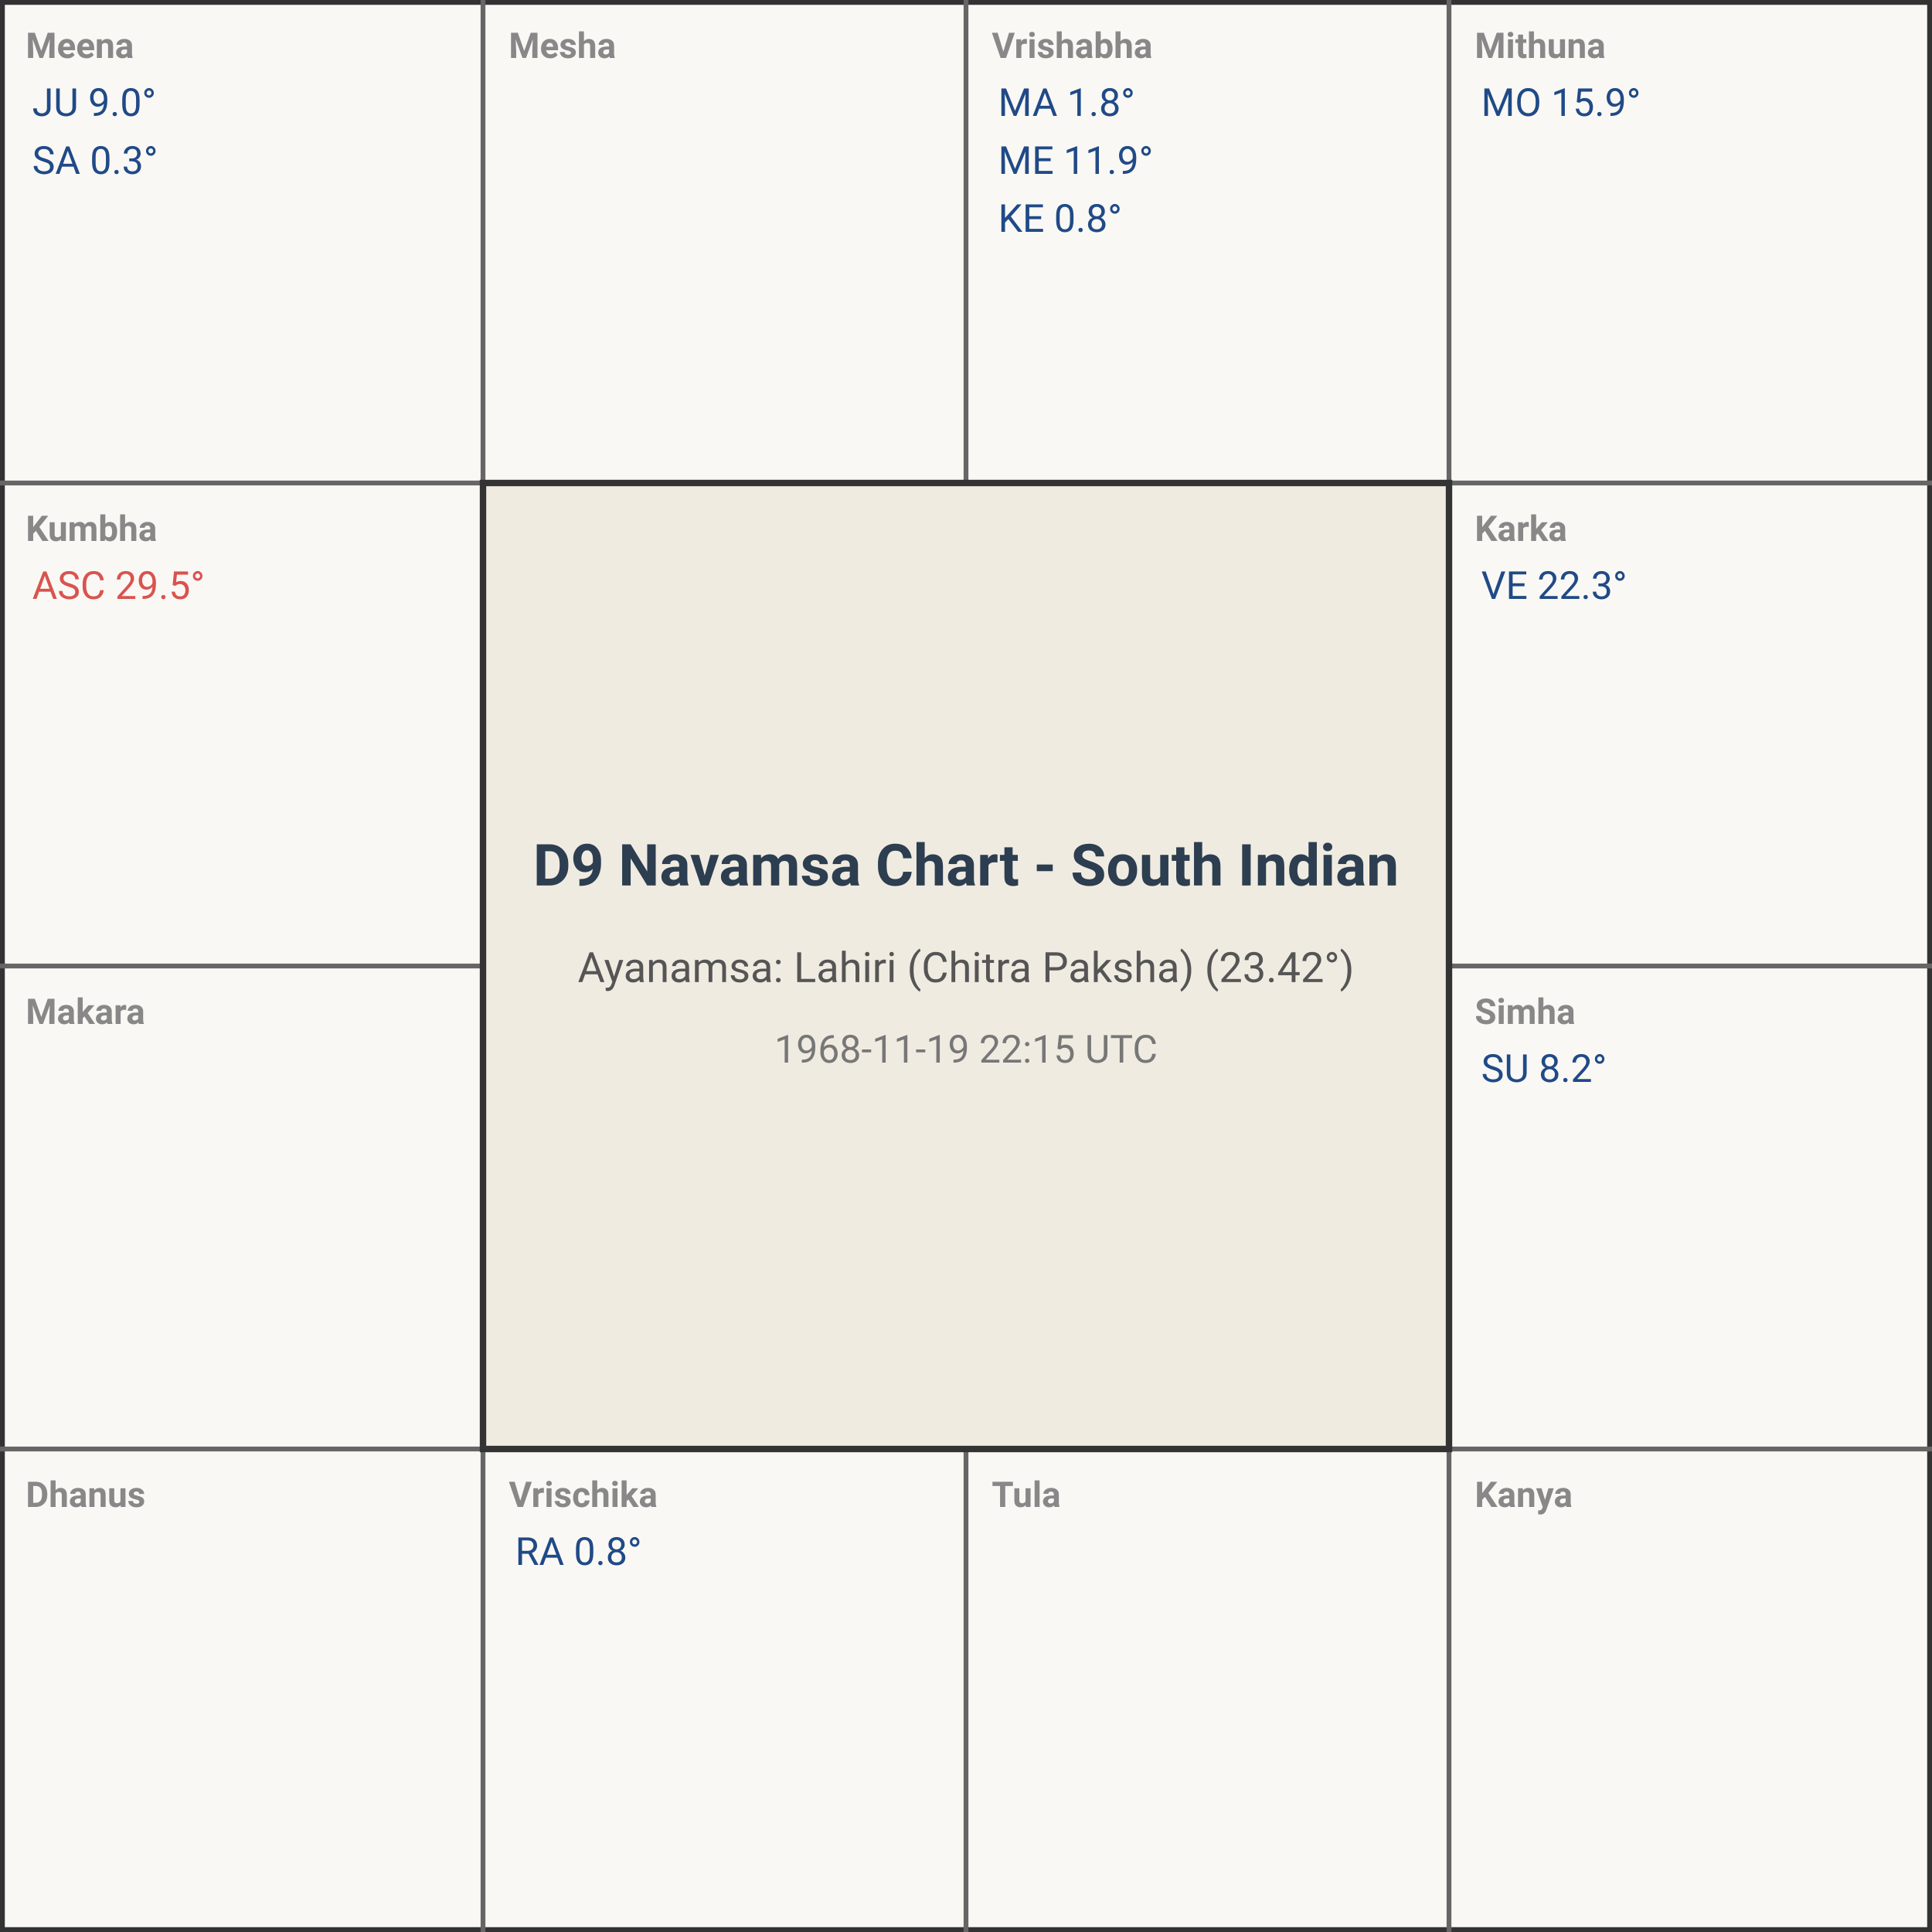
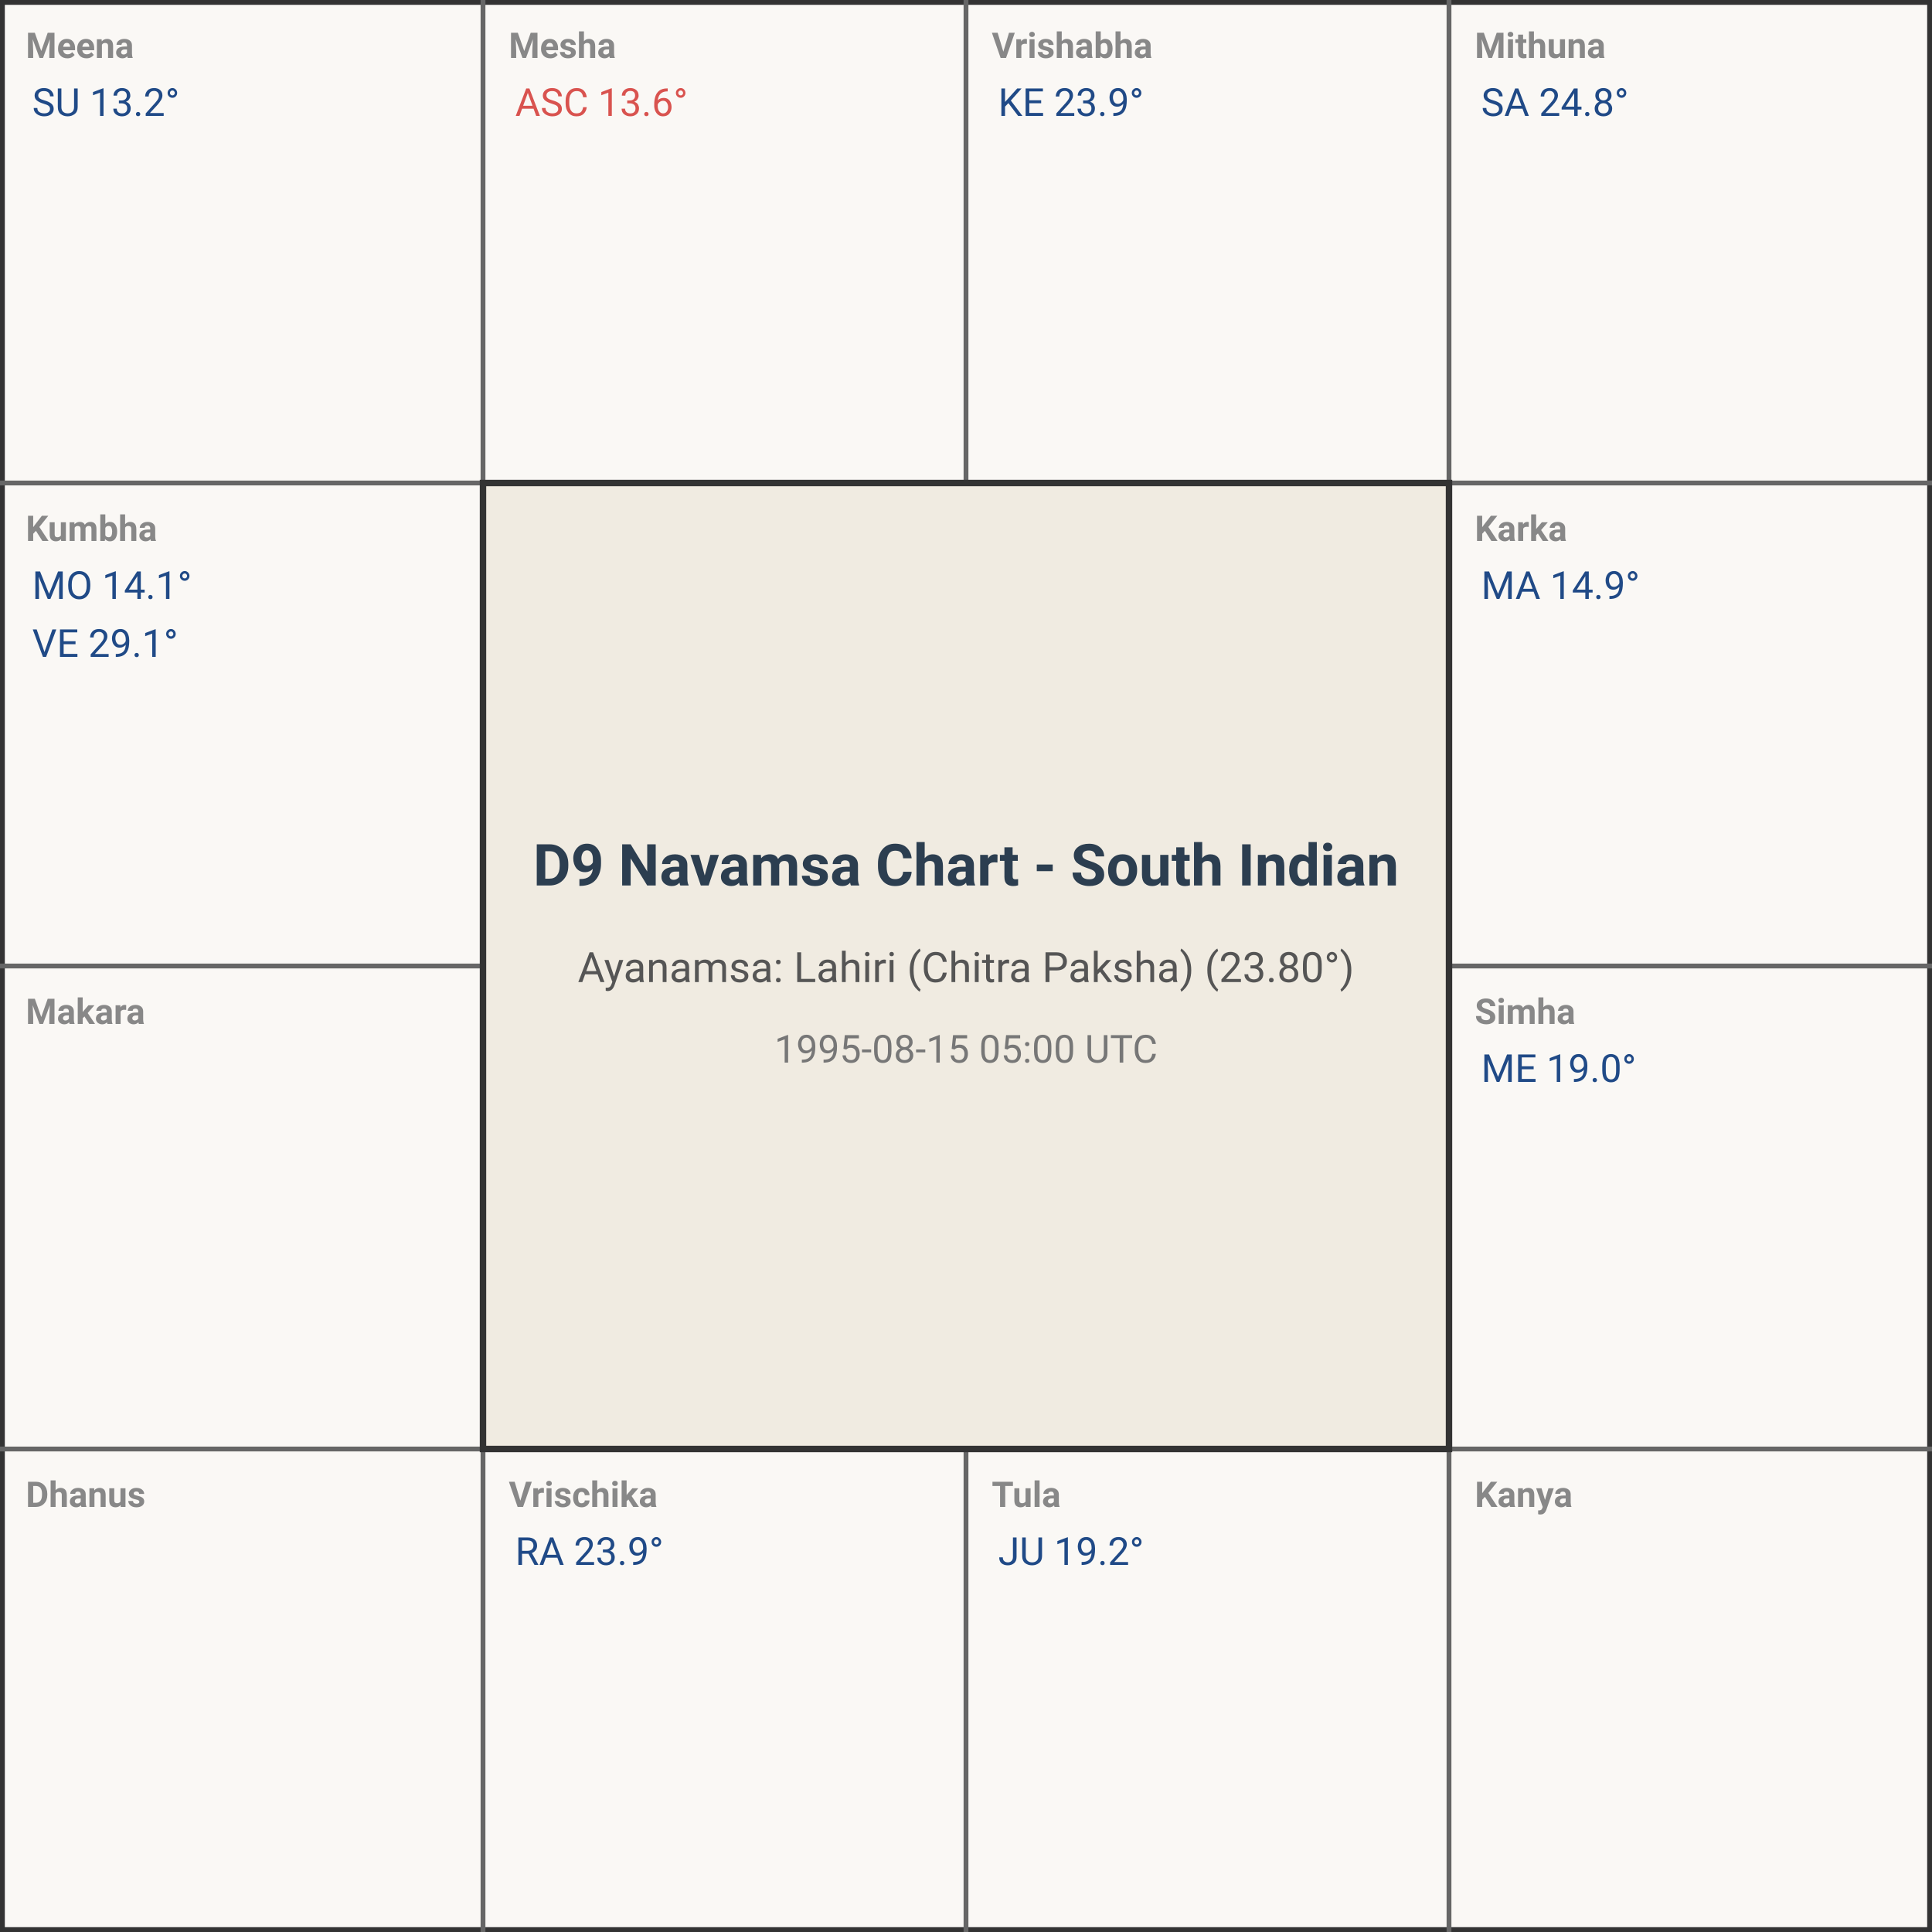
<svg xmlns="http://www.w3.org/2000/svg" viewBox="0 0 600 600" width="600" height="600" style="background-color: #faf8f5; font-family: -apple-system, BlinkMacSystemFont, Segoe UI, Roboto, sans-serif;">
  <rect x="0" y="0" width="600" height="600" fill="#faf8f5" stroke="#333333" stroke-width="3" />
  <line x1="0" y1="150.0" x2="600" y2="150.0" stroke="#666666" stroke-width="1.5" />
  <line x1="0" y1="300.0" x2="600" y2="300.0" stroke="#666666" stroke-width="1.5" />
  <line x1="0" y1="450.0" x2="600" y2="450.0" stroke="#666666" stroke-width="1.5" />
  <line x1="150.0" y1="0" x2="150.0" y2="600" stroke="#666666" stroke-width="1.5" />
  <line x1="300.0" y1="0" x2="300.0" y2="600" stroke="#666666" stroke-width="1.5" />
  <line x1="450.0" y1="0" x2="450.0" y2="600" stroke="#666666" stroke-width="1.5" />
  <rect x="150.0" y="150.0" width="300.0" height="300.0" fill="#f0ebe1" stroke="#333333" stroke-width="2" />
  <text x="300.0" y="275.0" text-anchor="middle" font-size="18" font-weight="bold" fill="#2c3e50">D9 Navamsa Chart - South Indian</text>
-   <text x="300.0" y="305.0" text-anchor="middle" font-size="13" fill="#555555">Ayanamsa: Lahiri (Chitra Paksha) (23.42°)</text>
-   <text x="300.0" y="330.0" text-anchor="middle" font-size="12" fill="#777777">1968-11-19 22:15 UTC</text>
+   <text x="300.0" y="305.0" text-anchor="middle" font-size="13" fill="#555555">Ayanamsa: Lahiri (Chitra Paksha) (23.80°)</text>
+   <text x="300.0" y="330.0" text-anchor="middle" font-size="12" fill="#777777">1995-08-15 05:00 UTC</text>
  <text x="158.0" y="18.0" font-size="11" font-weight="600" fill="#888888">Mesha</text>
+   <text x="160.0" y="36.0" font-size="12">
+     <tspan fill="#d9534f">ASC 13.6°</tspan>
+   </text>
  <text x="308.0" y="18.0" font-size="11" font-weight="600" fill="#888888">Vrishabha</text>
  <text x="310.0" y="36.0" font-size="12">
-     <tspan fill="#204a87">MA 1.8°</tspan>
-   </text>
-   <text x="310.0" y="54.0" font-size="12">
-     <tspan fill="#204a87">ME 11.9°</tspan>
-   </text>
-   <text x="310.0" y="72.0" font-size="12">
-     <tspan fill="#204a87">KE 0.8°</tspan>
+     <tspan fill="#204a87">KE 23.9°</tspan>
  </text>
  <text x="458.0" y="18.0" font-size="11" font-weight="600" fill="#888888">Mithuna</text>
  <text x="460.0" y="36.0" font-size="12">
-     <tspan fill="#204a87">MO 15.9°</tspan>
+     <tspan fill="#204a87">SA 24.8°</tspan>
  </text>
  <text x="458.0" y="168.0" font-size="11" font-weight="600" fill="#888888">Karka</text>
  <text x="460.0" y="186.0" font-size="12">
-     <tspan fill="#204a87">VE 22.3°</tspan>
+     <tspan fill="#204a87">MA 14.9°</tspan>
  </text>
  <text x="458.0" y="318.0" font-size="11" font-weight="600" fill="#888888">Simha</text>
  <text x="460.0" y="336.0" font-size="12">
-     <tspan fill="#204a87">SU 8.2°</tspan>
+     <tspan fill="#204a87">ME 19.0°</tspan>
  </text>
  <text x="458.0" y="468.0" font-size="11" font-weight="600" fill="#888888">Kanya</text>
  <text x="308.0" y="468.0" font-size="11" font-weight="600" fill="#888888">Tula</text>
+   <text x="310.0" y="486.0" font-size="12">
+     <tspan fill="#204a87">JU 19.2°</tspan>
+   </text>
  <text x="158.0" y="468.0" font-size="11" font-weight="600" fill="#888888">Vrischika</text>
  <text x="160.0" y="486.0" font-size="12">
-     <tspan fill="#204a87">RA 0.8°</tspan>
+     <tspan fill="#204a87">RA 23.9°</tspan>
  </text>
  <text x="8.0" y="468.0" font-size="11" font-weight="600" fill="#888888">Dhanus</text>
  <text x="8.0" y="318.0" font-size="11" font-weight="600" fill="#888888">Makara</text>
  <text x="8.0" y="168.0" font-size="11" font-weight="600" fill="#888888">Kumbha</text>
  <text x="10.0" y="186.0" font-size="12">
-     <tspan fill="#d9534f">ASC 29.5°</tspan>
+     <tspan fill="#204a87">MO 14.1°</tspan>
+   </text>
+   <text x="10.0" y="204.0" font-size="12">
+     <tspan fill="#204a87">VE 29.1°</tspan>
  </text>
  <text x="8.0" y="18.0" font-size="11" font-weight="600" fill="#888888">Meena</text>
  <text x="10.0" y="36.0" font-size="12">
-     <tspan fill="#204a87">JU 9.0°</tspan>
-   </text>
-   <text x="10.0" y="54.0" font-size="12">
-     <tspan fill="#204a87">SA 0.3°</tspan>
+     <tspan fill="#204a87">SU 13.2°</tspan>
  </text>
</svg>
